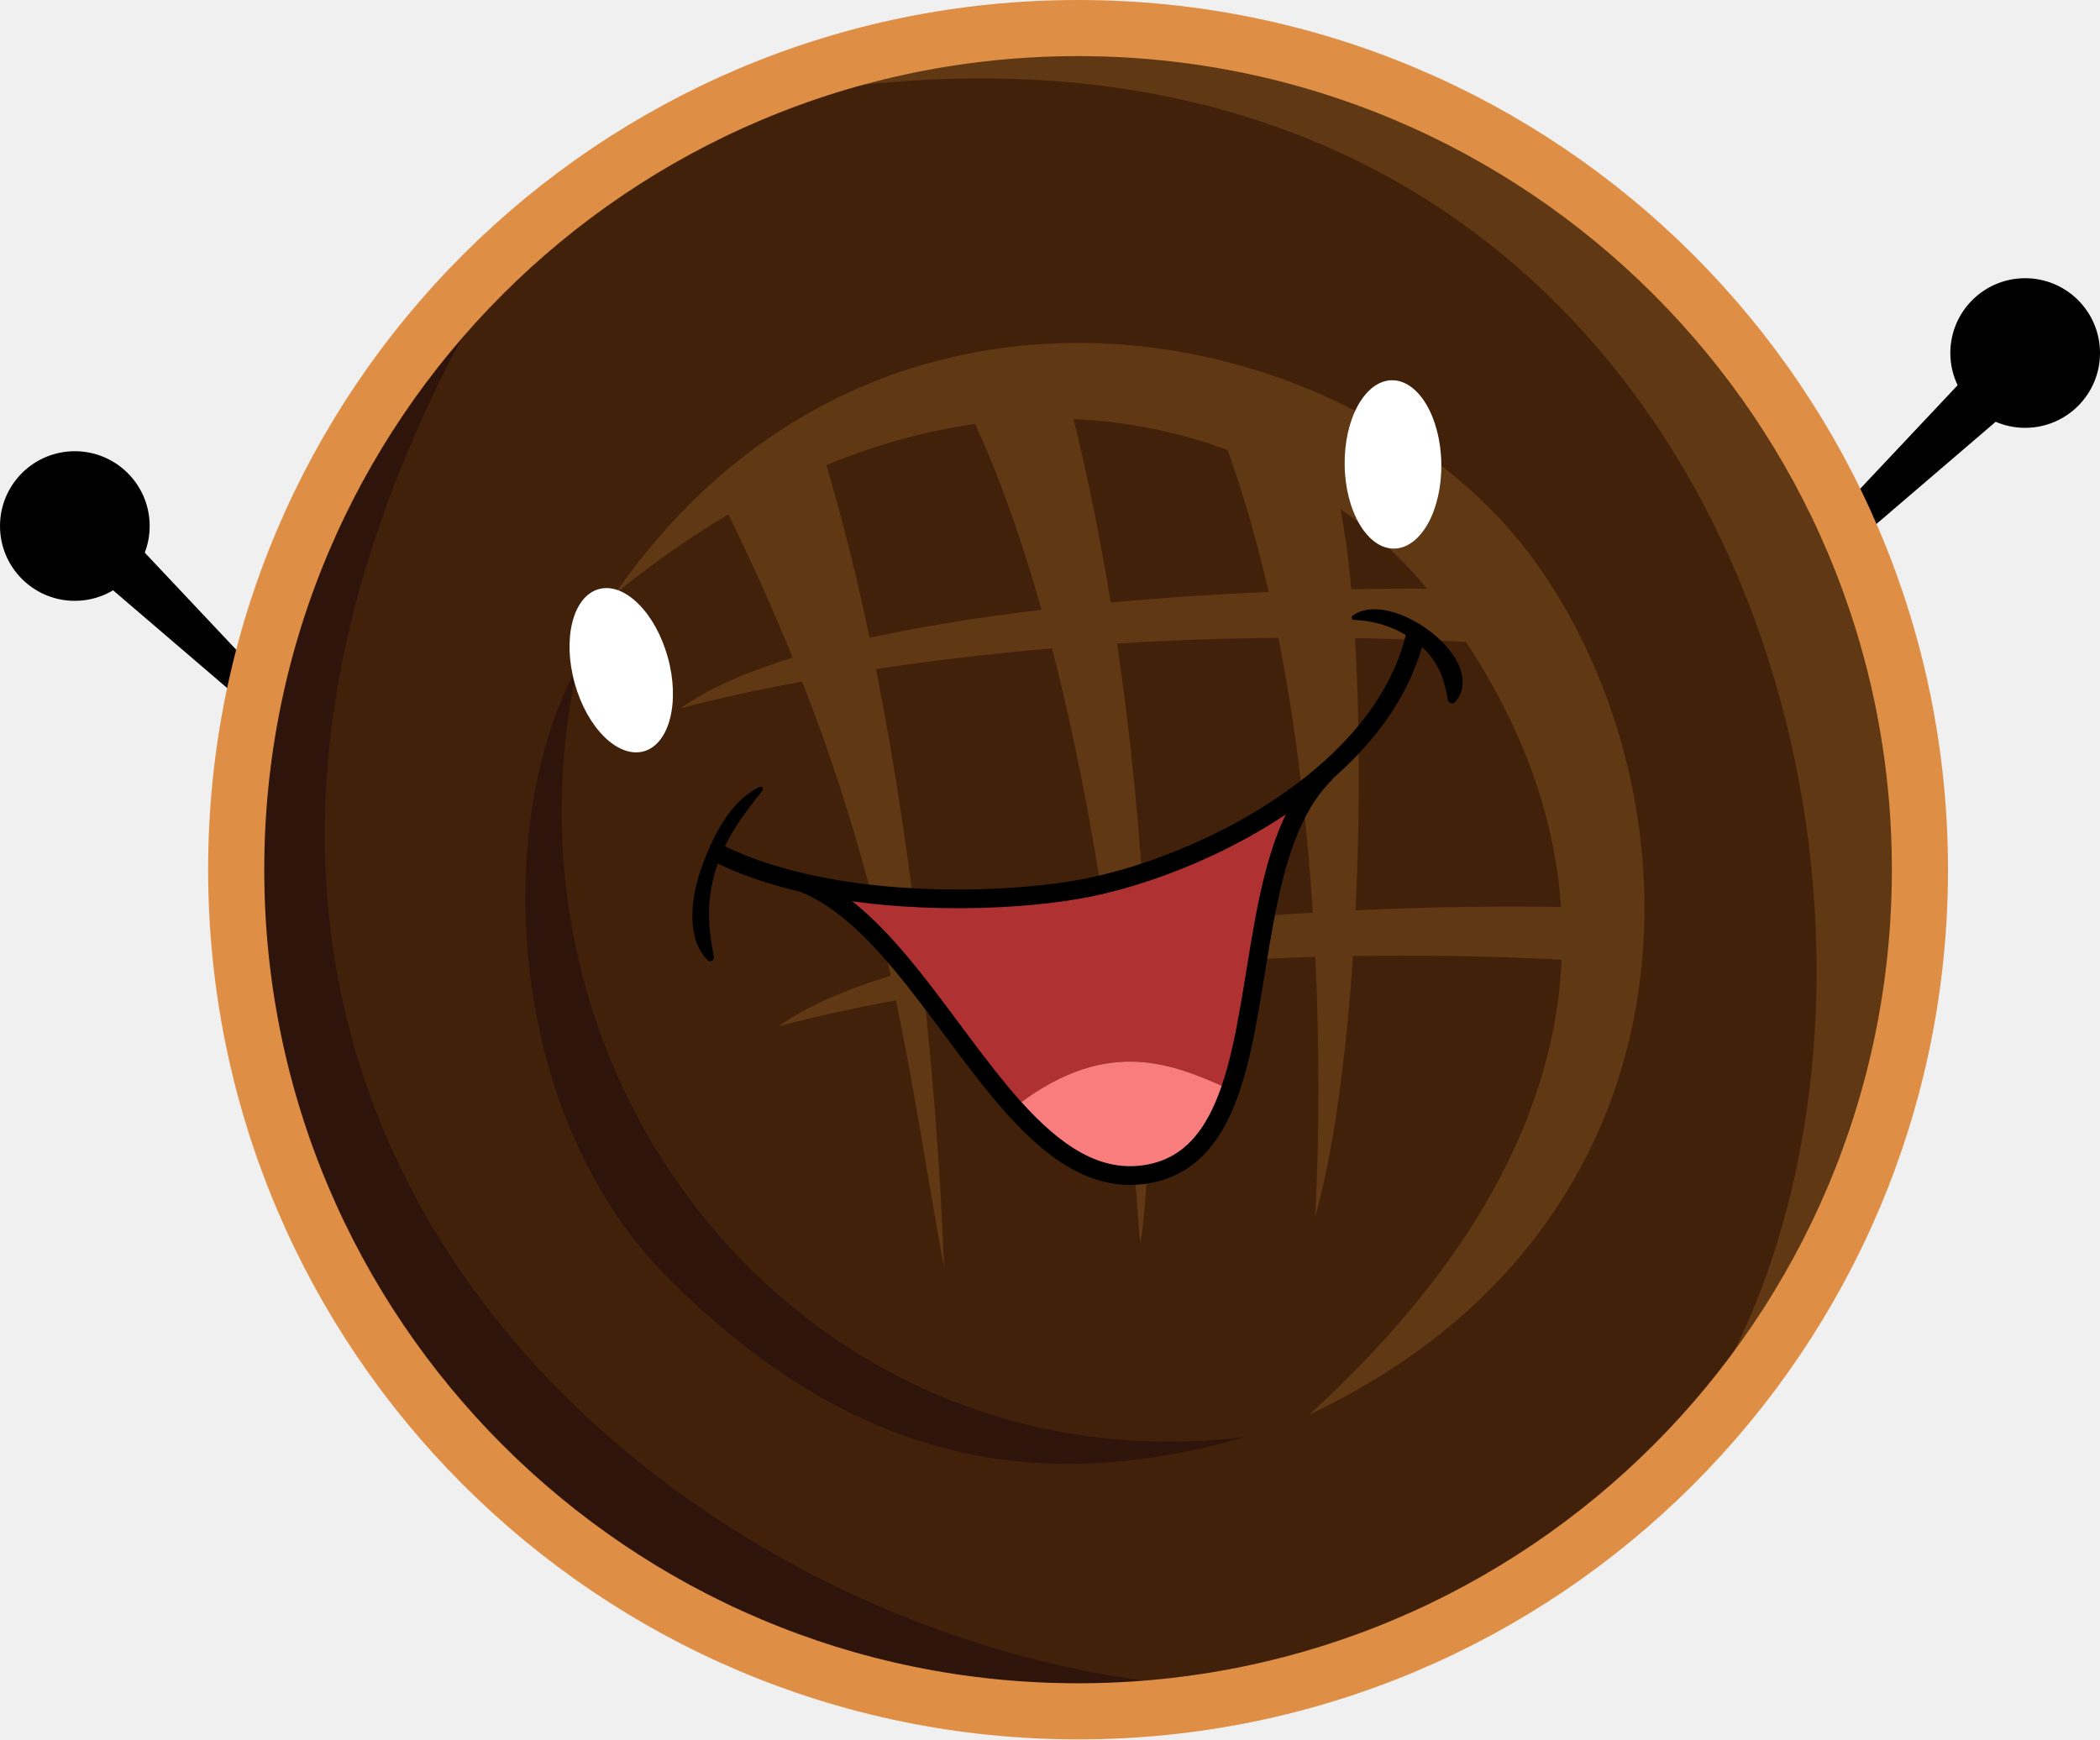
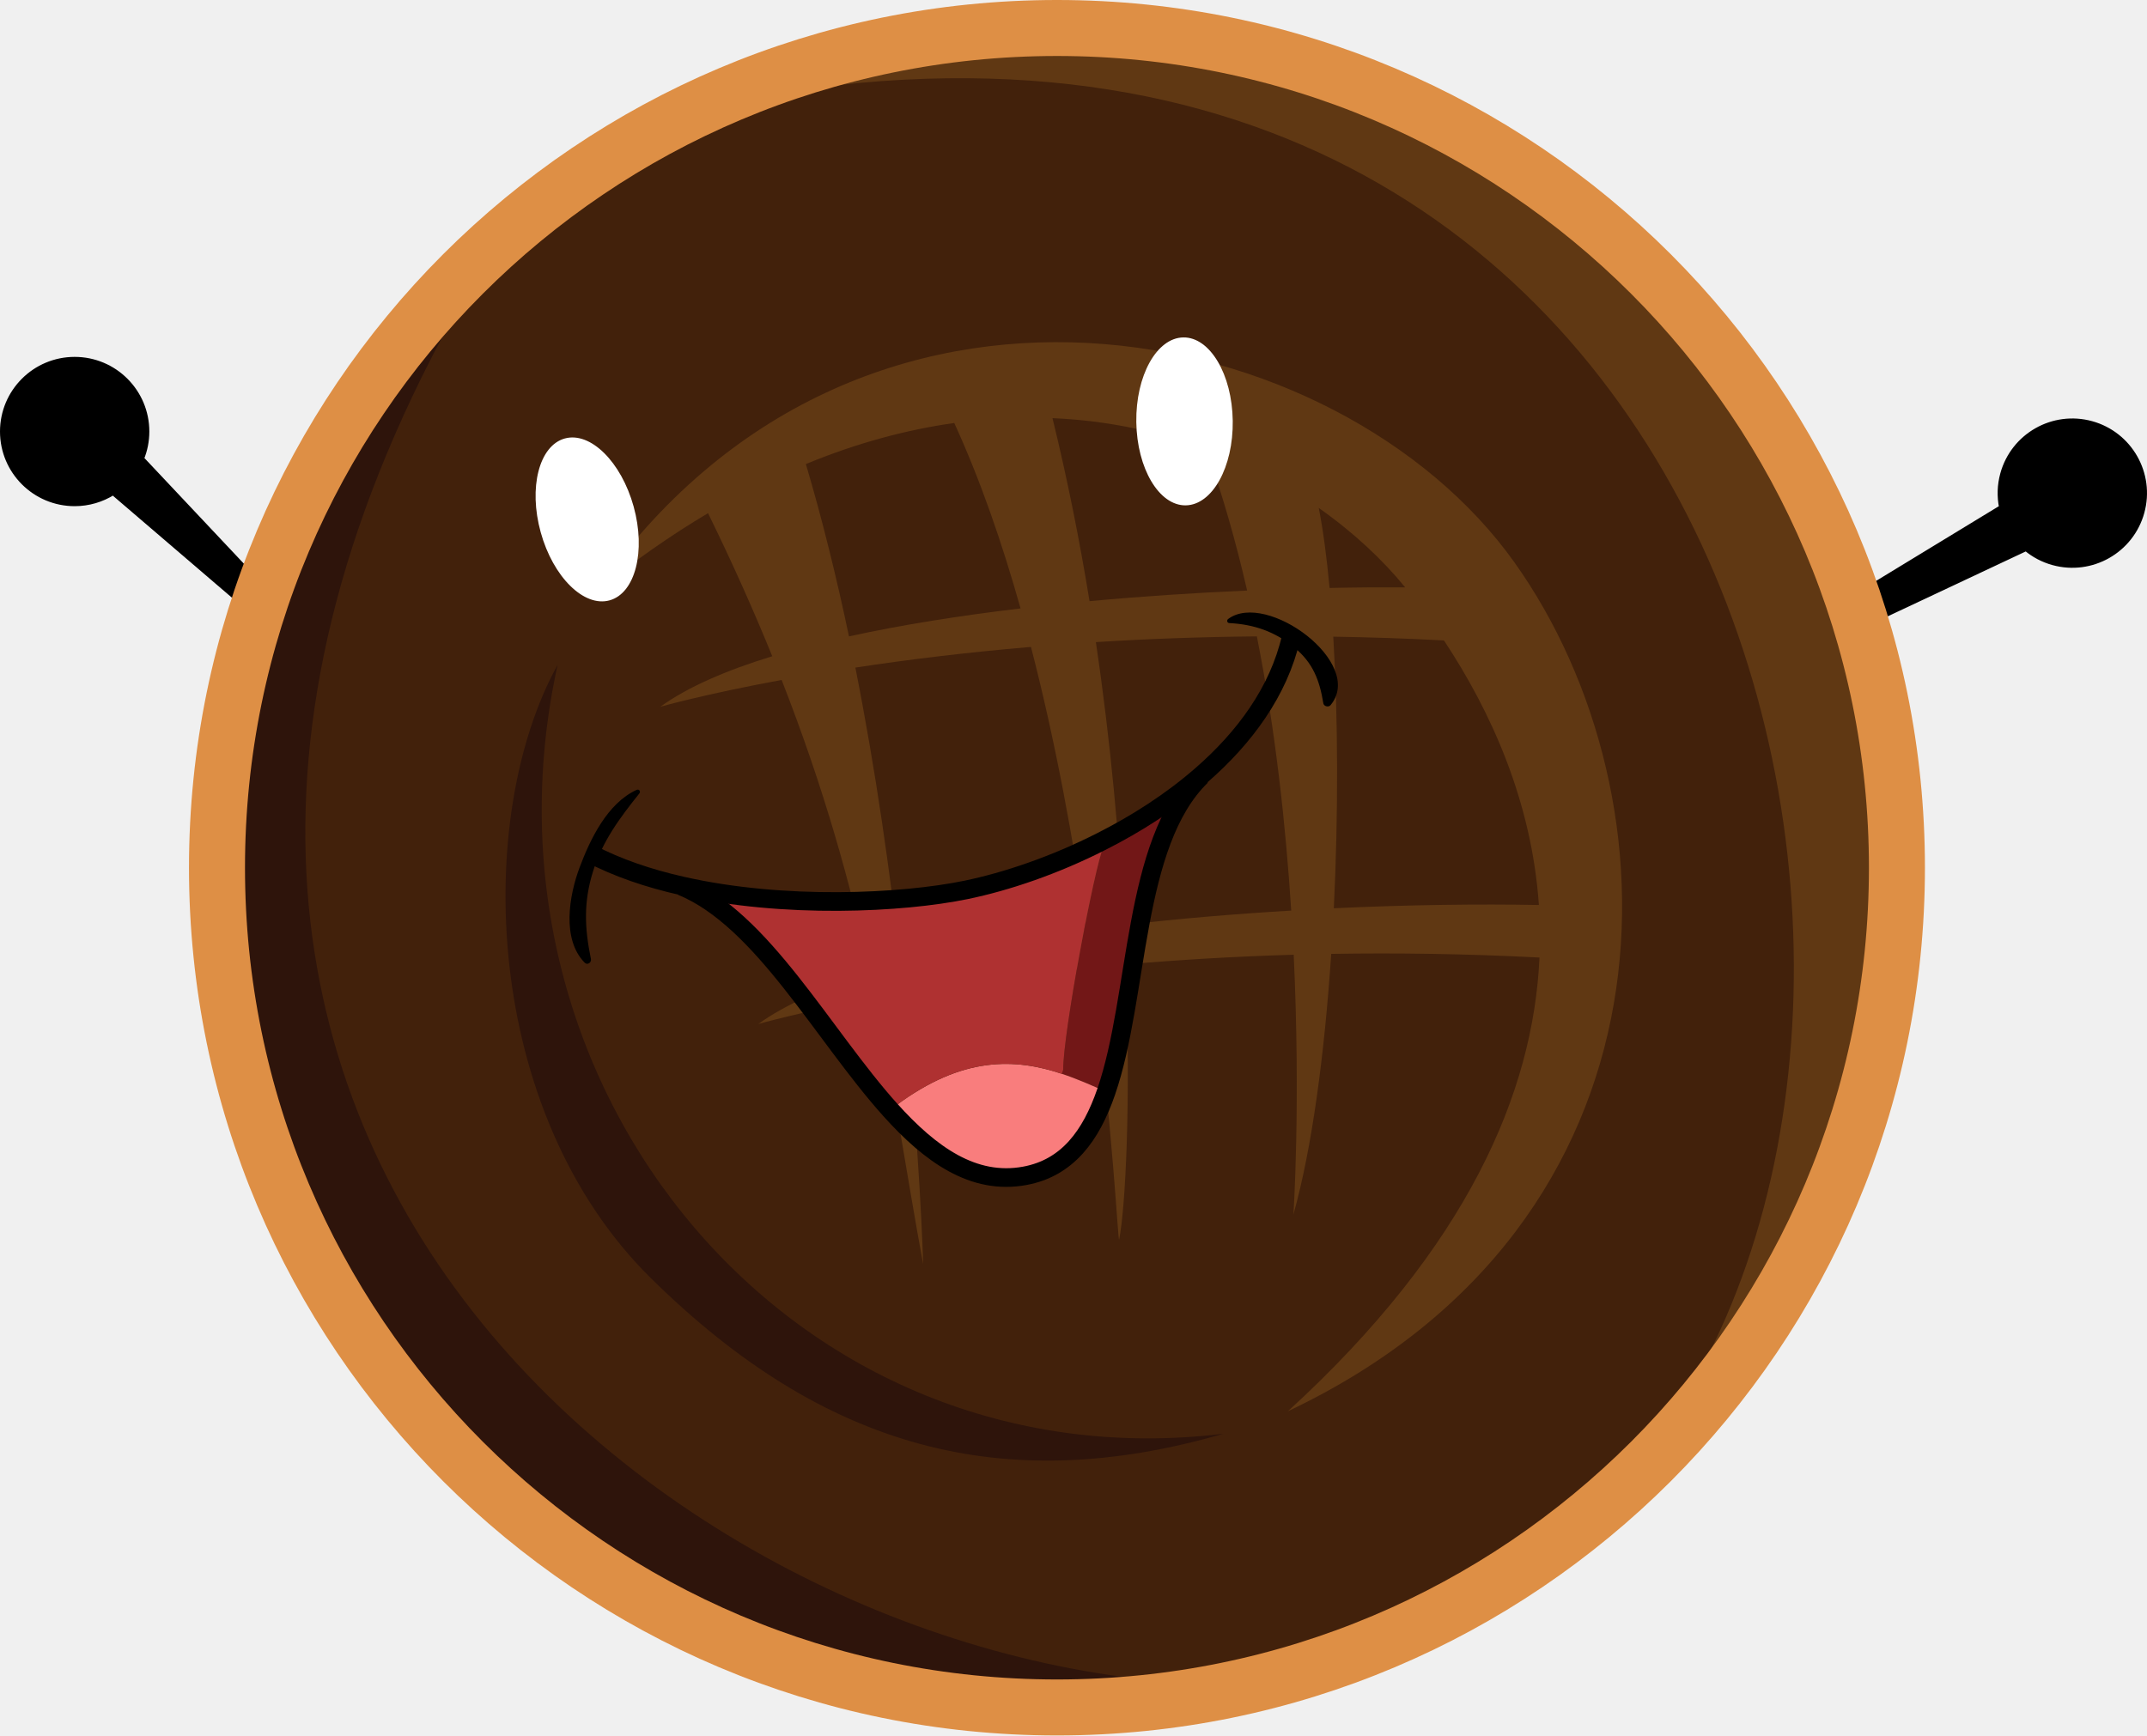
- <svg xmlns="http://www.w3.org/2000/svg" version="1.1" x="0px" y="0px" width="449px" height="372px" viewBox="0 0 449 372" enable-background="new 0 0 449 372" xml:space="preserve">
+ <svg xmlns="http://www.w3.org/2000/svg" version="1.1" x="0px" y="0px" width="460.088px" height="372px" viewBox="0 0 460.088 372" enable-background="new 0 0 460.088 372" xml:space="preserve">
  <g id="Layer_1">
-     <circle fill="#42210B" cx="230.5" cy="186" r="180" />
-     <path fill="none" d="M245.5,13C391,28.5,472.5,216.5,332,327" />
-     <path fill="none" stroke="#000000" stroke-width="8" stroke-miterlimit="10" d="M57,237" />
+     <circle fill="#42210B" cx="226.5" cy="186" r="180" />
+     <path fill="none" d="M241.5,13C387,28.5,468.5,216.5,328,327" />
+     <path fill="none" stroke="#000000" stroke-width="8" stroke-miterlimit="10" d="M53,237" />
  </g>
  <g id="Layer_7">
</g>
  <g id="Layer_6_copy_2">
-     <path stroke="#000000" stroke-miterlimit="10" d="M55.5,145l-4,4l-27.27-23.37c-2.38,1.5-5.21,2.37-8.23,2.37   c-8.56,0-15.5-6.94-15.5-15.5S7.44,97,16,97s15.5,6.94,15.5,15.5c0,2.05-0.4,4.01-1.13,5.8L55.5,145z" />
-     <path stroke="#000000" stroke-miterlimit="10" d="M448.5,75.5c0,8.56-6.94,15.5-15.5,15.5c-2.28,0-4.44-0.49-6.39-1.38L393.5,118   l-4-4l29.66-31.52c-1.061-2.1-1.66-4.47-1.66-6.98c0-8.56,6.94-15.5,15.5-15.5S448.5,66.94,448.5,75.5z" />
+     <path stroke="#000000" stroke-miterlimit="10" d="M55.5,125l-4,4l-27.27-23.37c-2.38,1.5-5.21,2.37-8.23,2.37   c-8.56,0-15.5-6.94-15.5-15.5S7.44,77,16,77s15.5,6.94,15.5,15.5c0,2.05-0.4,4.01-1.13,5.8L55.5,125z" />
+     <path stroke="#000000" stroke-miterlimit="10" d="M459.026,109.824c-2.274,8.252-10.81,13.099-19.062,10.824   c-2.198-0.606-4.15-1.653-5.793-3.028l-39.461,18.561l-2.794-4.919l36.97-22.505c-0.464-2.306-0.412-4.75,0.255-7.17   c2.274-8.252,10.81-13.099,19.062-10.824S461.302,101.572,459.026,109.824z" />
  </g>
  <g id="Layer_2">
-     <path fill="#603813" d="M168.5,20.333c215.334-36,265.334,210,181.334,299.333c124-111.333,44.666-360-185.334-302" />
-     <path fill="#2E140B" d="M105.833,59.667c-108,183.333,48,300,160,301.333c-106,12-186.881-51.311-200-97.333   C25.167,121,105.833,59.667,105.833,59.667z" />
-     <path fill="#2E140B" d="M123.5,142.5c-18,32.5-16.232,95.758,20,131.5c37,36.5,75.5,47,122.667,33.333   C174,318.5,103.5,233.166,123.5,142.5z" />
-     <path fill="#603813" d="M328.5,120.5c-37.38-52.44-140.5-75-197,6.5c8.2-6.65,16.29-12.28,24.23-17   c5.27,10.76,9.81,20.95,13.76,30.67c-9.9,3.03-18.17,6.62-23.99,10.83c0,0,9.26-2.66,26-5.75c9.11,23.28,14.79,43.82,18.96,62.93   c-9.89,3.03-18.15,6.61-23.96,10.82c0,0,8.92-2.57,25.07-5.58c4.16,20,6.82,38.51,10.26,57.08c0,0-0.66-24.3-4.21-58.17   c10.93-1.9,24.5-3.87,40.33-5.42c4.57,34.1,5.64,59.45,5.88,58.26c1.31-6.53,2.56-28.79,1.38-58.94   c11.06-0.96,23.1-1.7,36.021-2.08c1.52,32.18-0.061,55.68-0.061,55.68c4.01-14.28,6.67-34.48,8.1-55.86   c13.98-0.24,28.9-0.03,44.631,0.78c-1.301,28.9-15.42,62.06-53.9,97.25C365.5,262,364.5,171,328.5,120.5z M176.69,99.47   c11.01-4.54,21.64-7.37,31.8-8.8c5.57,12.15,10.26,25.71,14.21,39.75c-12.91,1.53-25.44,3.51-36.77,5.99   C183.3,123.92,180.25,111.46,176.69,99.47z M196.97,206.82c-2.16-19.39-5.26-41.47-9.67-63.72c10.76-1.64,23.38-3.22,37.63-4.43   c5.31,20.49,9.13,41.62,11.89,60.62C222.48,201.19,208.8,203.66,196.97,206.82z M237.48,128.86c-2.11-12.95-4.73-26.13-7.94-39.23   c11.94,0.52,22.98,2.93,32.92,6.61c3.51,9.73,6.41,19.96,8.79,30.35C260.29,127.06,248.86,127.81,237.48,128.86z M244.83,198.28   c-0.95-18.3-2.79-39.03-5.99-60.64c10.76-0.68,22.29-1.12,34.5-1.23c3.99,20.16,6.19,40.53,7.36,58.78   C268.86,195.89,256.69,196.9,244.83,198.28z M288.92,126.03c-0.61-6.58-1.38-12.4-2.32-17.15c7.431,5.22,13.67,11.08,18.521,17.02   C300.01,125.87,294.58,125.91,288.92,126.03z M289.83,194.69c0.99-20.29,0.91-41-0.12-58.22c7.68,0.12,15.59,0.38,23.72,0.81   c10.07,15.21,18.82,34.5,20.34,56.71C321.19,193.75,305.98,193.93,289.83,194.69z" />
+     <path fill="#603813" d="M164.5,20.333c215.334-36,265.334,210,181.334,299.333c124-111.333,44.666-360-185.334-302" />
+     <path fill="#2E140B" d="M101.833,59.667c-108,183.333,48,300,160,301.333c-106,12-186.881-51.311-200-97.333   C21.167,121,101.833,59.667,101.833,59.667z" />
+     <path fill="#2E140B" d="M119.5,142.5c-18,32.5-16.232,95.758,20,131.5c37,36.5,75.5,47,122.667,33.333   C170,318.5,99.5,233.166,119.5,142.5z" />
+     <path fill="#603813" d="M324.5,120.5c-37.38-52.44-140.5-75-197,6.5c8.2-6.65,16.29-12.28,24.23-17   c5.27,10.76,9.81,20.95,13.76,30.67c-9.9,3.03-18.17,6.62-23.99,10.83c0,0,9.26-2.66,26-5.75c9.11,23.28,14.79,43.82,18.96,62.93   c-9.89,3.03-18.15,6.61-23.96,10.82c0,0,8.92-2.57,25.07-5.58c4.16,20,6.82,38.51,10.26,57.08c0,0-0.66-24.3-4.21-58.17   c10.93-1.9,24.5-3.87,40.33-5.42c4.57,34.1,5.64,59.45,5.88,58.26c1.31-6.53,2.56-28.79,1.38-58.94   c11.06-0.96,23.1-1.7,36.021-2.08c1.52,32.18-0.061,55.68-0.061,55.68c4.01-14.28,6.67-34.48,8.1-55.86   c13.98-0.24,28.9-0.03,44.631,0.78c-1.301,28.9-15.42,62.06-53.9,97.25C361.5,262,360.5,171,324.5,120.5z M172.69,99.47   c11.01-4.54,21.64-7.37,31.8-8.8c5.57,12.15,10.26,25.71,14.21,39.75c-12.91,1.53-25.44,3.51-36.77,5.99   C179.3,123.92,176.25,111.46,172.69,99.47z M192.97,206.82c-2.16-19.39-5.26-41.47-9.67-63.72c10.76-1.64,23.38-3.22,37.63-4.43   c5.31,20.49,9.13,41.62,11.89,60.62C218.48,201.19,204.8,203.66,192.97,206.82z M233.48,128.86c-2.11-12.95-4.73-26.13-7.94-39.23   c11.94,0.52,22.98,2.93,32.92,6.61c3.51,9.73,6.41,19.96,8.79,30.35C256.29,127.06,244.86,127.81,233.48,128.86z M240.83,198.28   c-0.95-18.3-2.79-39.03-5.99-60.64c10.76-0.68,22.29-1.12,34.5-1.23c3.99,20.16,6.19,40.53,7.36,58.78   C264.86,195.89,252.69,196.9,240.83,198.28z M284.92,126.03c-0.61-6.58-1.38-12.4-2.32-17.15c7.431,5.22,13.67,11.08,18.521,17.02   C296.01,125.87,290.58,125.91,284.92,126.03z M285.83,194.69c0.99-20.29,0.91-41-0.12-58.22c7.68,0.12,15.59,0.38,23.72,0.81   c10.07,15.21,18.82,34.5,20.34,56.71C317.19,193.75,301.98,193.93,285.83,194.69z" />
  </g>
  <g id="Layer_1_copy">
-     <circle fill="none" stroke="#DE8F45" stroke-width="12" stroke-miterlimit="10" cx="230.5" cy="186" r="180" />
+     <circle fill="none" stroke="#DE8F45" stroke-width="12" stroke-miterlimit="10" cx="226.5" cy="186" r="180" />
  </g>
-   <g id="Layer_4_copy_2">
-     <ellipse transform="matrix(0.9638 -0.2666 0.2666 0.9638 -33.4102 40.6093)" fill="#FFFFFF" cx="132.833" cy="143.333" rx="10.333" ry="18" />
-     <ellipse transform="matrix(0.9999 -0.0142 0.0142 0.9999 -1.3781 4.2317)" fill="#FFFFFF" cx="297.833" cy="99.333" rx="10.334" ry="18" />
+   <g id="Layer_4_copy_3">
+     <ellipse transform="matrix(0.9638 -0.2666 0.2666 0.9638 -25.1309 37.5842)" fill="#FFFFFF" cx="125.833" cy="111.333" rx="10.333" ry="18" />
+     <ellipse transform="matrix(0.9999 -0.0142 0.0142 0.9999 -1.255 3.6071)" fill="#FFFFFF" cx="253.833" cy="90.333" rx="10.334" ry="18" />
    <g>
      <g>
-         <path d="M162.424,168.313c-6.277,2.864-9.976,10.601-12.25,16.69c-2.212,5.924-3.858,15.346,1.112,20.346     c0.598,0.602,1.496-0.021,1.345-0.783c-1.32-6.641-1.597-12.176,0.454-18.761c2.028-6.514,5.747-11.501,9.927-16.731     C163.359,168.639,162.938,168.079,162.424,168.313L162.424,168.313z" />
+         <path d="M136.424,169.313c-6.271,2.861-9.971,10.61-12.242,16.692c-2.221,5.947-3.838,15.308,1.104,20.344     c0.593,0.605,1.501-0.023,1.345-0.783c-1.361-6.626-1.601-12.192,0.446-18.763c2.03-6.521,5.751-11.496,9.934-16.729     C137.359,169.639,136.938,169.079,136.424,169.313L136.424,169.313z" />
      </g>
    </g>
    <g>
      <g>
-         <path d="M289.439,132.559c5.31,0.281,9.81,1.844,13.958,5.269c3.995,3.299,5.327,7.015,6.183,11.923     c0.115,0.665,1.111,0.91,1.541,0.407c7.612-8.924-13.688-24.58-21.922-18.487C288.823,131.949,288.94,132.532,289.439,132.559     L289.439,132.559z" />
+         <path d="M263.439,133.559c5.316,0.281,9.807,1.832,13.963,5.264c3.975,3.281,5.379,7.02,6.178,11.929     c0.107,0.663,1.119,0.913,1.541,0.407c7.51-9.004-13.683-24.583-21.922-18.487C262.823,132.949,262.94,133.532,263.439,133.559     L263.439,133.559z" />
      </g>
    </g>
-     <g id="XMLID_3_">
+     <g id="XMLID_4_">
      <g>
-         <path fill="#AF3131" d="M283.365,165.252l0.072,0.084c-14.876,14.468-13.266,47.02-20.392,67.699l-0.036-0.012     c-12.016-5.407-25.834-11.416-45.061,3.004l-1.189,0.854c-14.456-16.114-27.373-40.771-44.676-47.921l0.012-0.072     c21.954,4.987,47.32,3.665,60.874,0.877C248.35,186.604,268.489,178.181,283.365,165.252z" />
-         <path fill="#F97D7D" d="M263.009,233.023l0.036,0.012c-3.232,9.385-8.267,16.318-17.459,18.013     c-11.007,2.019-20.187-4.555-28.827-14.167l1.189-0.854C237.175,221.608,250.993,227.616,263.009,233.023z" />
+         <path fill="#721717" d="M257.365,166.252l0.072,0.084c-14.876,14.468-13.266,47.02-20.392,67.699l-0.036-0.012     c-3.016-1.358-6.152-2.752-9.457-3.846l0.276-0.841c0-8.003,6.669-43.342,8.676-48.005l-0.493-0.949     C243.57,176.562,250.96,171.828,257.365,166.252z" />
+         <path fill="#F97D7D" d="M237.009,234.023l0.036,0.012c-3.232,9.385-8.267,16.318-17.459,18.013     c-11.007,2.019-20.187-4.555-28.827-14.167l1.189-0.854c14.396-10.79,25.75-10.142,35.604-6.85     C230.857,231.271,233.994,232.665,237.009,234.023z" />
+         <path fill="#AF3131" d="M236.012,180.383l0.493,0.949c-2.007,4.663-8.676,40.002-8.676,48.005l-0.276,0.841     c-9.854-3.292-21.208-3.94-35.604,6.85l-1.189,0.854c-14.456-16.114-27.373-40.771-44.676-47.921l0.012-0.072     c21.954,4.987,47.32,3.665,60.874,0.877C215.717,188.962,226.015,185.466,236.012,180.383z" />
      </g>
      <g>
-         <path fill="none" stroke="#000000" stroke-width="4" stroke-miterlimit="10" d="M152.46,181.955     c5.852,3.076,12.569,5.335,19.634,6.933c21.954,4.987,47.32,3.665,60.874,0.877c15.381-3.161,35.52-11.584,50.396-24.513     c9.36-8.123,16.63-18.036,19.298-29.56" />
-         <path fill="none" stroke="#000000" stroke-width="4" stroke-miterlimit="10" d="M172.083,188.96     c17.303,7.149,30.221,31.807,44.676,47.921c8.64,9.612,17.82,16.186,28.827,14.167c9.192-1.694,14.227-8.628,17.459-18.013     c7.126-20.68,5.516-53.231,20.392-67.699" />
+         <path fill="none" stroke="#000000" stroke-width="4" stroke-miterlimit="10" d="M126.46,182.955     c5.852,3.076,12.569,5.335,19.634,6.933c21.954,4.987,47.32,3.665,60.874,0.877c8.748-1.803,19.046-5.299,29.043-10.382     c7.558-3.821,14.948-8.555,21.353-14.131c9.361-8.123,16.631-18.036,19.298-29.56" />
+         <path fill="none" stroke="#000000" stroke-width="4" stroke-miterlimit="10" d="M146.083,189.96     c17.303,7.149,30.221,31.807,44.676,47.921c8.64,9.612,17.82,16.186,28.827,14.167c9.192-1.694,14.227-8.628,17.459-18.013     c7.126-20.68,5.516-53.231,20.392-67.699" />
      </g>
    </g>
  </g>
</svg>
